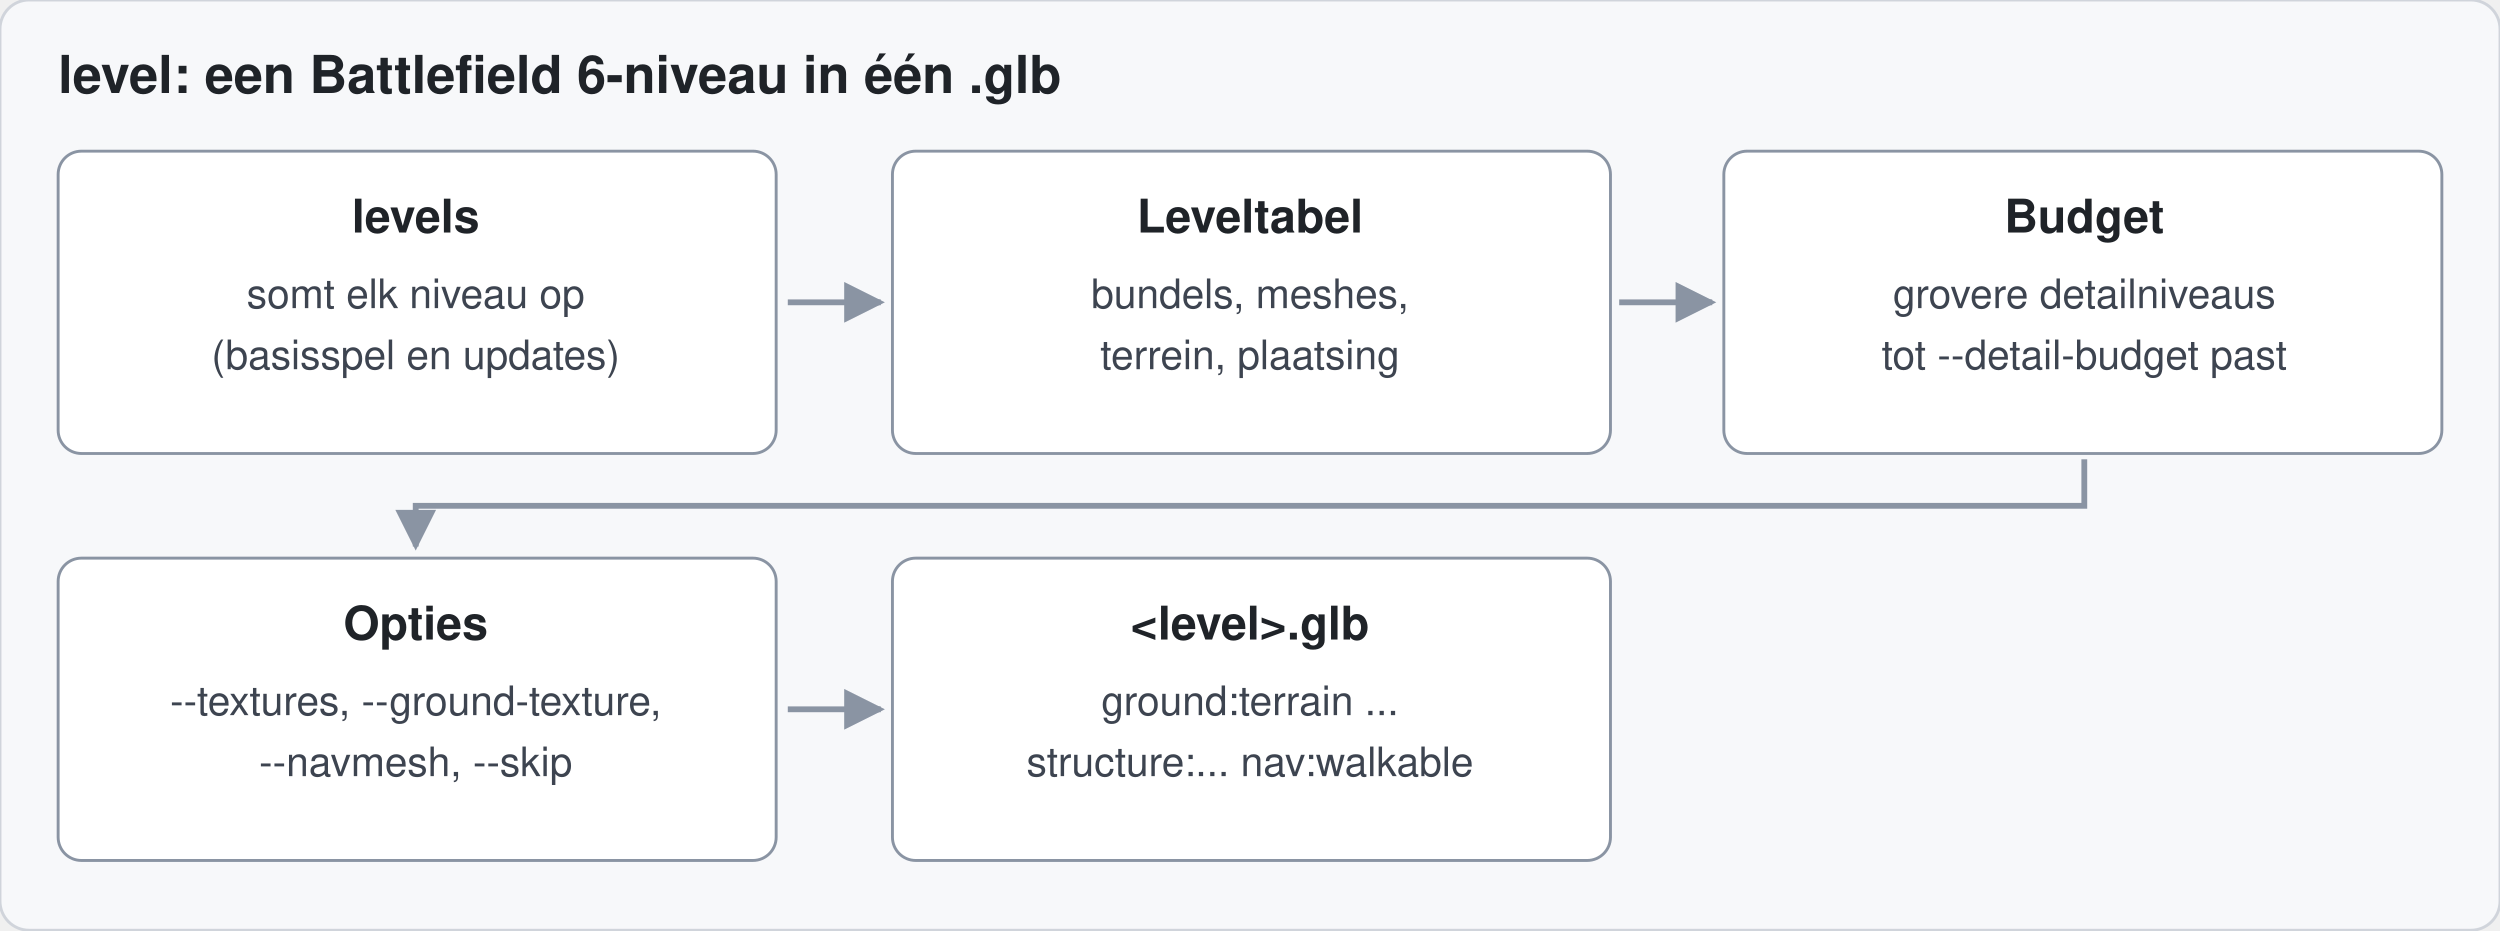
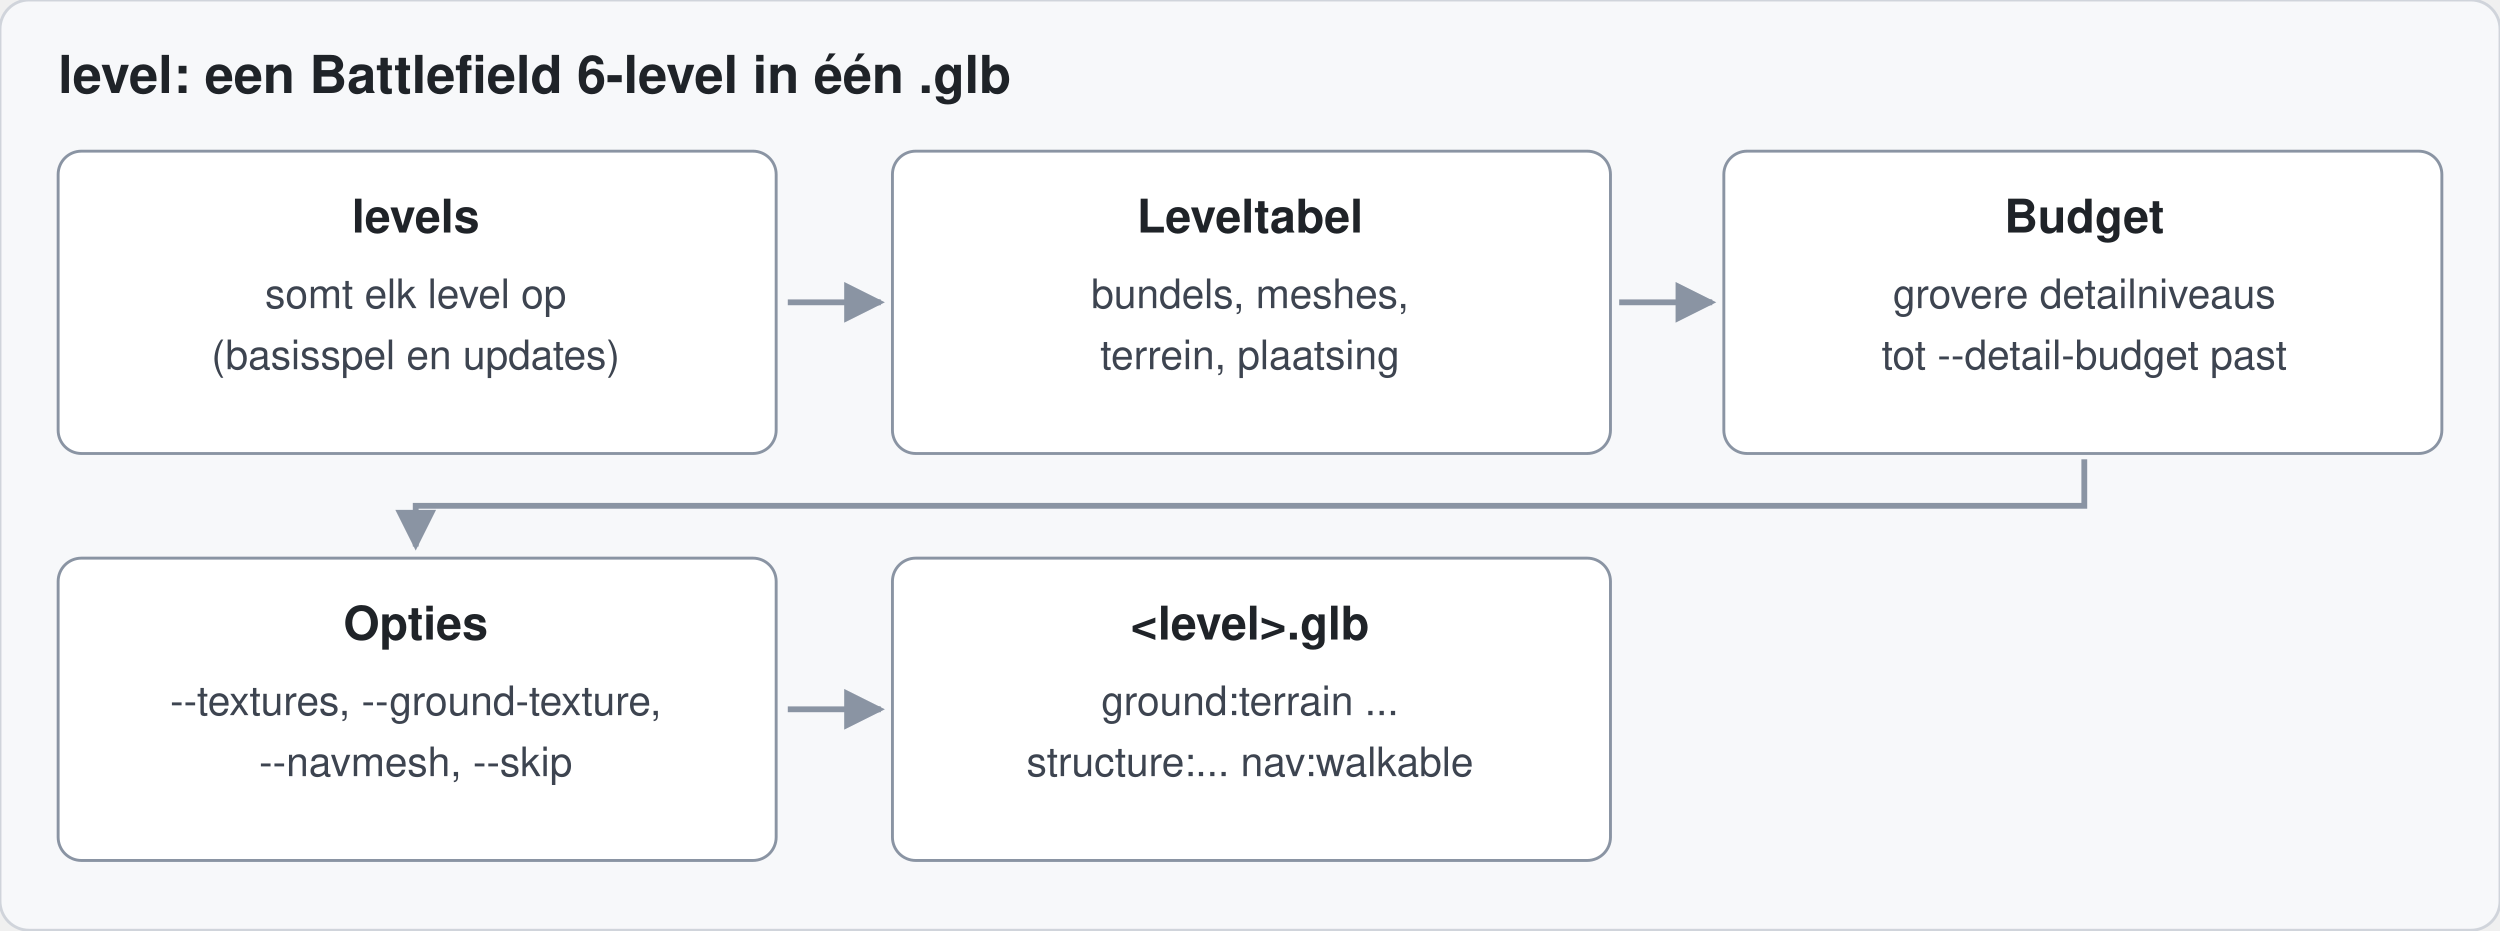
<svg xmlns="http://www.w3.org/2000/svg" width="860" height="320" viewBox="0 0 860 320" role="img" aria-label="level: a Battlefield 6 level into one .glb">
  <rect width="860" height="320" rx="10" fill="#f7f8fa" stroke="#d0d4db" />
  <defs>
    <marker id="a" viewBox="0 0 10 10" refX="9" refY="5" markerWidth="7" markerHeight="7" orient="auto-start-reverse">
      <path d="M0,0 L10,5 L0,10 z" fill="#8a94a3" />
    </marker>
  </defs>
-   <text x="20" y="32" font-family="Segoe UI,Helvetica,Arial,sans-serif" font-size="18" font-weight="600" fill="#1f2328" text-anchor="start">level: een Battlefield 6-niveau in één .glb</text>
+   <text x="20" y="32" font-family="Segoe UI,Helvetica,Arial,sans-serif" font-size="18" font-weight="600" fill="#1f2328" text-anchor="start">level: een Battlefield 6-level in één .glb</text>
  <rect x="20" y="52" width="247" height="104" rx="8" fill="#ffffff" stroke="#8a94a3" />
  <text x="143" y="80" font-family="Segoe UI,Helvetica,Arial,sans-serif" font-size="16" font-weight="600" fill="#1f2328" text-anchor="middle">levels</text>
-   <text x="143" y="106" font-family="Segoe UI,Helvetica,Arial,sans-serif" font-size="14" font-weight="400" fill="#3d4450" text-anchor="middle">somt elk niveau op</text>
+   <text x="143" y="106" font-family="Segoe UI,Helvetica,Arial,sans-serif" font-size="14" font-weight="400" fill="#3d4450" text-anchor="middle">somt elk level op</text>
  <text x="143" y="127" font-family="Segoe UI,Helvetica,Arial,sans-serif" font-size="14" font-weight="400" fill="#3d4450" text-anchor="middle">(basisspel en updates)</text>
  <rect x="307" y="52" width="247" height="104" rx="8" fill="#ffffff" stroke="#8a94a3" />
  <text x="430" y="80" font-family="Segoe UI,Helvetica,Arial,sans-serif" font-size="16" font-weight="600" fill="#1f2328" text-anchor="middle">Leveltabel</text>
  <text x="430" y="106" font-family="Segoe UI,Helvetica,Arial,sans-serif" font-size="14" font-weight="400" fill="#3d4450" text-anchor="middle">bundels, meshes,</text>
  <text x="430" y="127" font-family="Segoe UI,Helvetica,Arial,sans-serif" font-size="14" font-weight="400" fill="#3d4450" text-anchor="middle">terrein, plaatsing</text>
  <rect x="593" y="52" width="247" height="104" rx="8" fill="#ffffff" stroke="#8a94a3" />
  <text x="717" y="80" font-family="Segoe UI,Helvetica,Arial,sans-serif" font-size="16" font-weight="600" fill="#1f2328" text-anchor="middle">Budget</text>
  <text x="717" y="106" font-family="Segoe UI,Helvetica,Arial,sans-serif" font-size="14" font-weight="400" fill="#3d4450" text-anchor="middle">grovere detailniveaus</text>
  <text x="717" y="127" font-family="Segoe UI,Helvetica,Arial,sans-serif" font-size="14" font-weight="400" fill="#3d4450" text-anchor="middle">tot --detail-budget past</text>
  <rect x="20" y="192" width="247" height="104" rx="8" fill="#ffffff" stroke="#8a94a3" />
  <text x="143" y="220" font-family="Segoe UI,Helvetica,Arial,sans-serif" font-size="16" font-weight="600" fill="#1f2328" text-anchor="middle">Opties</text>
  <text x="143" y="246" font-family="Segoe UI,Helvetica,Arial,sans-serif" font-size="14" font-weight="400" fill="#3d4450" text-anchor="middle">--textures, --ground-texture,</text>
  <text x="143" y="267" font-family="Segoe UI,Helvetica,Arial,sans-serif" font-size="14" font-weight="400" fill="#3d4450" text-anchor="middle">--navmesh, --skip</text>
  <rect x="307" y="192" width="247" height="104" rx="8" fill="#ffffff" stroke="#8a94a3" />
  <text x="430" y="220" font-family="Segoe UI,Helvetica,Arial,sans-serif" font-size="16" font-weight="600" fill="#1f2328" text-anchor="middle">&lt;level&gt;.glb</text>
  <text x="430" y="246" font-family="Segoe UI,Helvetica,Arial,sans-serif" font-size="14" font-weight="400" fill="#3d4450" text-anchor="middle">ground:terrain ...</text>
  <text x="430" y="267" font-family="Segoe UI,Helvetica,Arial,sans-serif" font-size="14" font-weight="400" fill="#3d4450" text-anchor="middle">structure:... nav:walkable</text>
  <line x1="271" y1="104.0" x2="303" y2="104.0" stroke="#8a94a3" stroke-width="2" marker-end="url(#a)" />
  <line x1="557" y1="104.0" x2="589" y2="104.0" stroke="#8a94a3" stroke-width="2" marker-end="url(#a)" />
  <path d="M717,158 V174 H143 V188" fill="none" stroke="#8a94a3" stroke-width="2" marker-end="url(#a)" />
  <line x1="271" y1="244.0" x2="303" y2="244.0" stroke="#8a94a3" stroke-width="2" marker-end="url(#a)" />
</svg>
